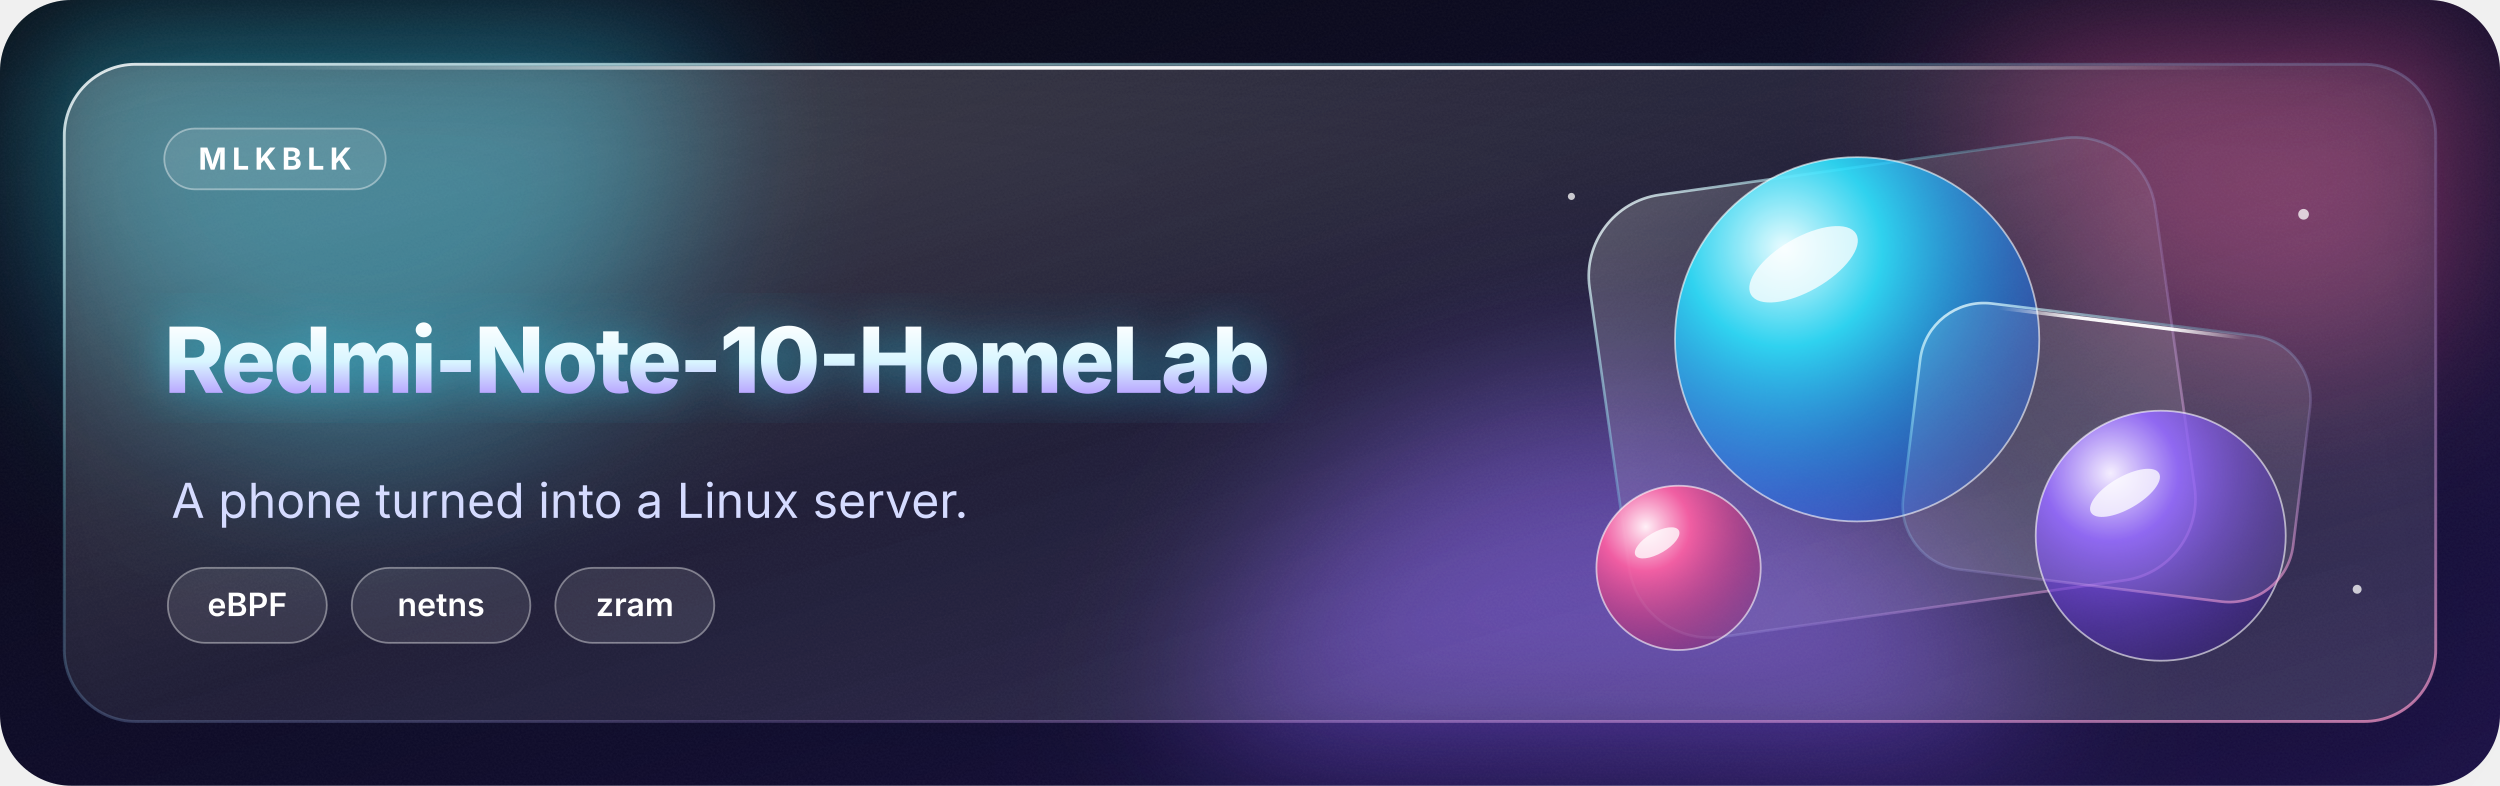
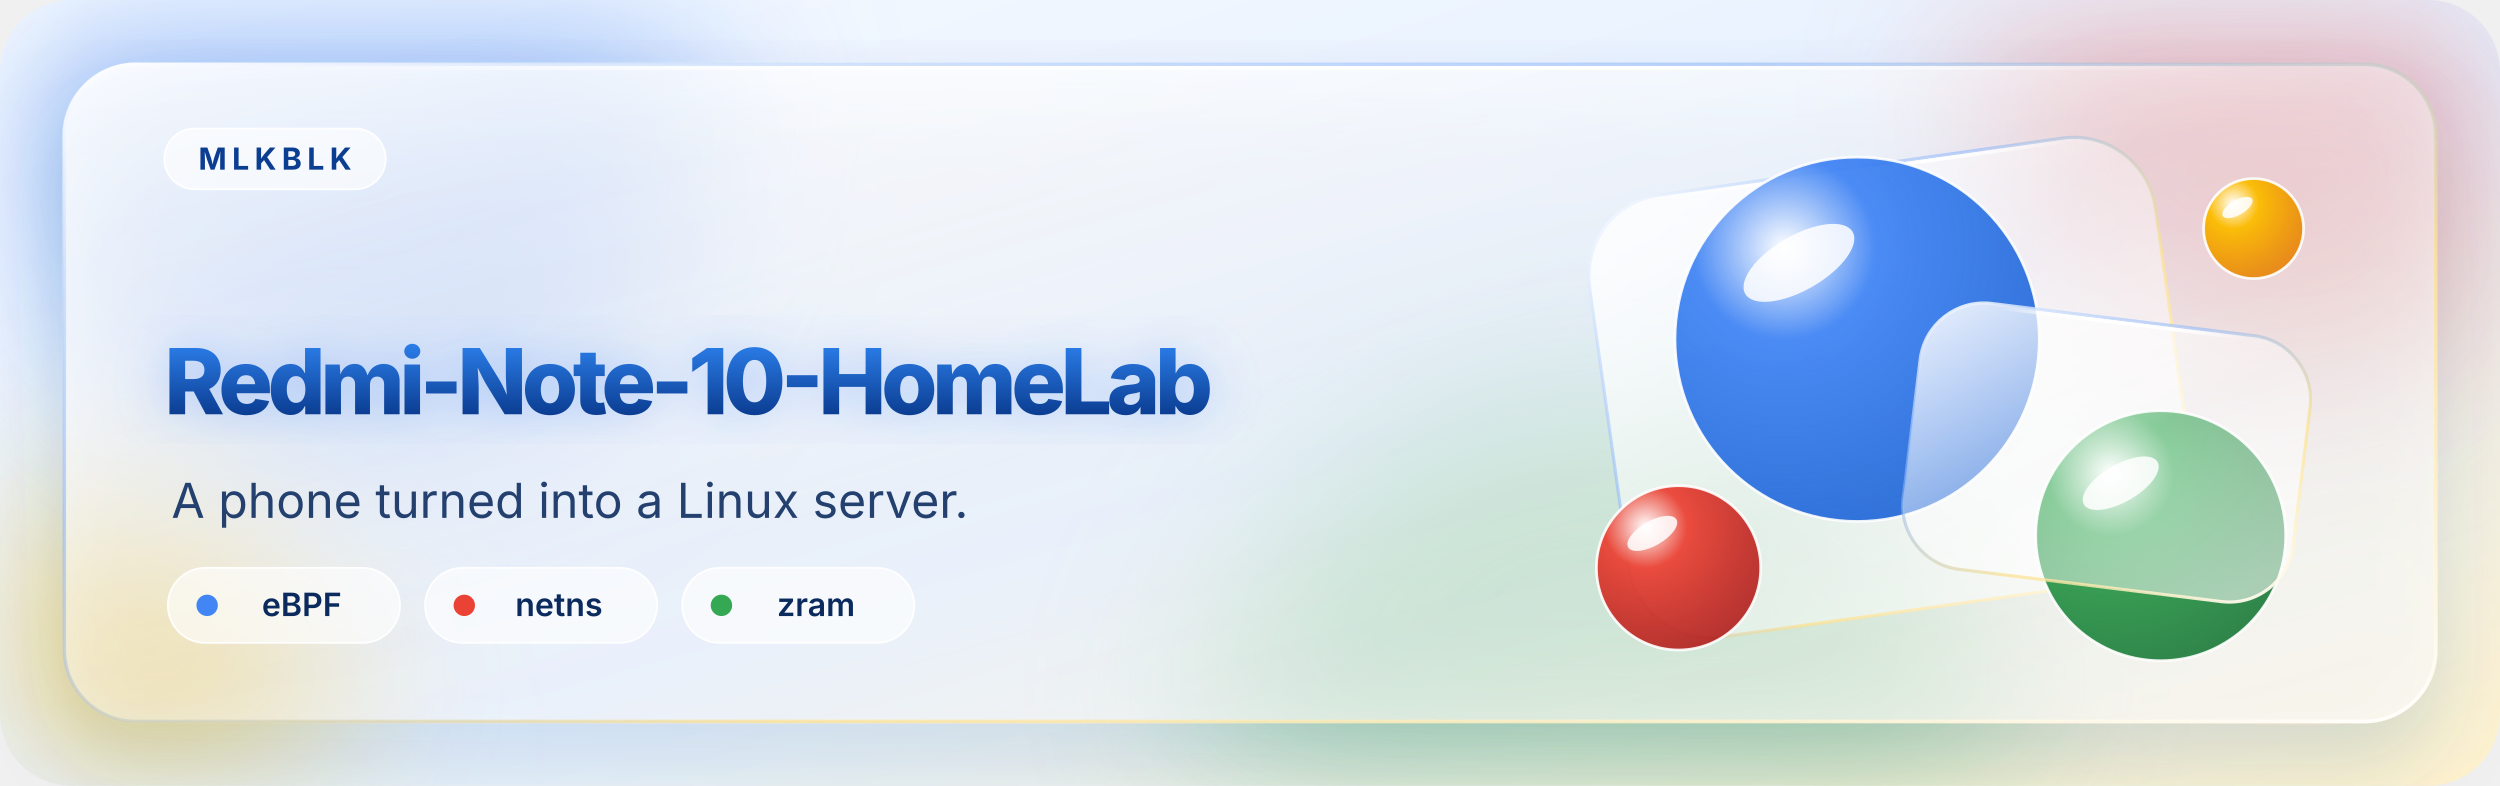
<svg xmlns="http://www.w3.org/2000/svg" viewBox="0 0 1400 440" role="img" aria-label="Redmi-Note-10-HomeLab by MLKBLK">
  <defs>
    <clipPath id="k">
      <rect width="1400" height="440" rx="40" />
    </clipPath>
    <linearGradient id="bg" x1="0" y1="0" x2="1" y2="1">
-       <stop offset="0" stop-color="#05060f" />
-       <stop offset=".6" stop-color="#0d0a2b" />
-       <stop offset="1" stop-color="#1a0f45" />
+       <stop offset="0" stop-color="#f8fbff" />
+       <stop offset=".55" stop-color="#e3efff" />
+       <stop offset="1" stop-color="#fff2cc" />
    </linearGradient>
    <linearGradient id="gl" x1="0" y1="0" x2="1" y2="1">
-       <stop offset="0" stop-color="#fff" stop-opacity=".22" />
-       <stop offset=".5" stop-color="#fff" stop-opacity=".06" />
-       <stop offset="1" stop-color="#fff" stop-opacity=".12" />
+       <stop offset="0" stop-color="#fff" stop-opacity=".88" />
+       <stop offset=".5" stop-color="#fff" stop-opacity=".38" />
+       <stop offset="1" stop-color="#fff" stop-opacity=".62" />
    </linearGradient>
    <linearGradient id="ed" x1="0" y1="0" x2="1" y2="1">
-       <stop offset="0" stop-color="#fff" stop-opacity=".85" />
-       <stop offset=".35" stop-color="#7df3ff" stop-opacity=".25" />
-       <stop offset=".65" stop-color="#c9a8ff" stop-opacity=".2" />
-       <stop offset="1" stop-color="#ff9ccb" stop-opacity=".7" />
+       <stop offset="0" stop-color="#fff" stop-opacity=".98" />
+       <stop offset=".35" stop-color="#8ab4f8" stop-opacity=".55" />
+       <stop offset=".65" stop-color="#fde293" stop-opacity=".75" />
+       <stop offset="1" stop-color="#fff" stop-opacity=".98" />
    </linearGradient>
    <linearGradient id="sp" x1="0" y1="0" x2="1" y2="0">
      <stop offset="0" stop-color="#fff" stop-opacity="0" />
-       <stop offset=".3" stop-color="#fff" stop-opacity=".95" />
-       <stop offset=".7" stop-color="#fff" stop-opacity=".95" />
+       <stop offset=".3" stop-color="#fff" stop-opacity="1" />
+       <stop offset=".7" stop-color="#fff" stop-opacity="1" />
      <stop offset="1" stop-color="#fff" stop-opacity="0" />
    </linearGradient>
    <linearGradient id="ik" x1="0" y1="0" x2="0" y2="1">
+       <stop offset="0" stop-color="#2b7de9" />
+       <stop offset="1" stop-color="#0b3d91" />
+     </linearGradient>
+     <linearGradient id="spectrum" x1="0" y1="0" x2="1" y2="0">
+       <stop offset="0" stop-color="#4285f4" />
+       <stop offset=".33" stop-color="#ea4335" />
+       <stop offset=".66" stop-color="#fbbc04" />
+       <stop offset="1" stop-color="#34a853" />
+     </linearGradient>
+     <radialGradient id="sb" cx=".3" cy=".25" r=".9">
      <stop offset="0" stop-color="#fff" />
-       <stop offset=".55" stop-color="#d9f6ff" />
-       <stop offset="1" stop-color="#b9a6ff" />
-     </linearGradient>
-     <radialGradient id="c" cx=".3" cy=".25" r=".9">
-       <stop offset="0" stop-color="#eafcff" />
-       <stop offset=".3" stop-color="#2de2ff" stop-opacity=".9" />
-       <stop offset="1" stop-color="#0a4bff" stop-opacity=".3" />
+       <stop offset=".28" stop-color="#4285f4" stop-opacity=".95" />
+       <stop offset="1" stop-color="#0b57d0" stop-opacity=".85" />
    </radialGradient>
-     <radialGradient id="v" cx=".3" cy=".25" r=".9">
-       <stop offset="0" stop-color="#f3ecff" />
-       <stop offset=".3" stop-color="#8a5bff" stop-opacity=".9" />
-       <stop offset="1" stop-color="#34158f" stop-opacity=".3" />
+     <radialGradient id="sr" cx=".3" cy=".25" r=".9">
+       <stop offset="0" stop-color="#fff" />
+       <stop offset=".28" stop-color="#ea4335" stop-opacity=".95" />
+       <stop offset="1" stop-color="#a50e0e" stop-opacity=".85" />
    </radialGradient>
-     <radialGradient id="r" cx=".3" cy=".25" r=".9">
-       <stop offset="0" stop-color="#fff0f7" />
-       <stop offset=".3" stop-color="#ff5fa2" stop-opacity=".9" />
-       <stop offset="1" stop-color="#9c1458" stop-opacity=".3" />
+     <radialGradient id="sy" cx=".3" cy=".25" r=".9">
+       <stop offset="0" stop-color="#fff" />
+       <stop offset=".28" stop-color="#fbbc04" stop-opacity=".98" />
+       <stop offset="1" stop-color="#e37400" stop-opacity=".85" />
+     </radialGradient>
+     <radialGradient id="sg" cx=".3" cy=".25" r=".9">
+       <stop offset="0" stop-color="#fff" />
+       <stop offset=".28" stop-color="#34a853" stop-opacity=".95" />
+       <stop offset="1" stop-color="#0b6b2a" stop-opacity=".85" />
    </radialGradient>
    <filter id="b" x="-60%" y="-60%" width="220%" height="220%">
      <feGaussianBlur stdDeviation="50" />
    </filter>
    <filter id="g" x="-20%" y="-40%" width="140%" height="180%">
      <feGaussianBlur stdDeviation="14" />
    </filter>
    <filter id="s" x="-20%" y="-20%" width="140%" height="160%">
-       <feDropShadow dx="0" dy="24" stdDeviation="24" flood-color="#000" flood-opacity=".45" />
-     </filter>
-     <filter id="n">
-       <feTurbulence type="fractalNoise" baseFrequency=".85" numOctaves="2" seed="7" />
-       <feColorMatrix values="0 0 0 0 1 0 0 0 0 1 0 0 0 0 1 .6 0 0 0 0" />
+       <feDropShadow dx="0" dy="22" stdDeviation="22" flood-color="#1a4d99" flood-opacity=".25" />
    </filter>
  </defs>
  <g clip-path="url(#k)">
    <rect width="1400" height="440" fill="url(#bg)" />
-     <circle cx="200" cy="60" r="190" fill="#2de2ff" opacity=".45" filter="url(#b)" />
-     <circle cx="900" cy="450" r="230" fill="#8a5bff" opacity=".55" filter="url(#b)" />
-     <circle cx="1280" cy="40" r="170" fill="#ff5fa2" opacity=".42" filter="url(#b)" />
-     <rect width="1400" height="440" filter="url(#n)" opacity=".07" />
+     <circle cx="200" cy="60" r="190" fill="#4285f4" opacity="0.5" filter="url(#b)" />
+     <circle cx="1280" cy="40" r="170" fill="#ea4335" opacity="0.38" filter="url(#b)" />
+     <circle cx="900" cy="450" r="230" fill="#34a853" opacity="0.42" filter="url(#b)" />
+     <circle cx="40" cy="430" r="150" fill="#fbbc04" opacity="0.55" filter="url(#b)" />
  </g>
-   <rect x="36" y="36" width="1328" height="368" rx="40" fill="url(#gl)" stroke="url(#ed)" stroke-width="1.6" filter="url(#s)" />
+   <rect x="36" y="36" width="1328" height="368" rx="40" fill="url(#gl)" stroke="url(#ed)" stroke-width="2" filter="url(#s)" />
  <rect x="140" y="37" width="1120" height="2" rx="1" fill="url(#sp)" />
  <g font-family="Inter,'Segoe UI Variable Display','SF Pro Display',system-ui,Arial,sans-serif">
-     <rect x="92" y="72" width="124" height="34" rx="17" fill="#fff" fill-opacity=".10" stroke="#fff" stroke-opacity=".4" />
-     <text x="154" y="95" font-size="17" font-weight="700" letter-spacing="3" text-anchor="middle" fill="#fff">MLKBLK</text>
-     <text x="92" y="220" font-size="51" font-weight="800" letter-spacing="-1.4" fill="#2de2ff" opacity=".5" filter="url(#g)">Redmi-Note-10-HomeLab</text>
-     <text x="92" y="220" font-size="51" font-weight="800" letter-spacing="-1.4" fill="url(#ik)">Redmi-Note-10-HomeLab</text>
-     <text x="96" y="290" font-size="27" fill="#d5dbff">A phone turned into a Linux server.</text>
-     <g font-size="18" font-weight="600" fill="#fff">
-       <rect x="94" y="318" width="89" height="42" rx="21" fill="#fff" fill-opacity=".10" stroke="#fff" stroke-opacity=".4" />
-       <text x="138.5" y="345" text-anchor="middle">eBPF</text>
-       <rect x="197" y="318" width="100" height="42" rx="21" fill="#fff" fill-opacity=".10" stroke="#fff" stroke-opacity=".4" />
-       <text x="247.0" y="345" text-anchor="middle">netns</text>
-       <rect x="311" y="318" width="89" height="42" rx="21" fill="#fff" fill-opacity=".10" stroke="#fff" stroke-opacity=".4" />
-       <text x="355.5" y="345" text-anchor="middle">zram</text>
+     <rect x="92" y="72" width="124" height="34" rx="17" fill="#fff" fill-opacity=".62" stroke="#fff" stroke-opacity=".95" />
+     <text x="154" y="95" font-size="17" font-weight="700" letter-spacing="3" text-anchor="middle" fill="#0b3d91">MLKBLK</text>
+     <text x="92" y="232" font-size="51" font-weight="800" letter-spacing="-3" fill="#4285f4" opacity=".35" filter="url(#g)">Redmi-Note-10-HomeLab</text>
+     <text x="92" y="232" font-size="51" font-weight="800" letter-spacing="-3" fill="url(#ik)">Redmi-Note-10-HomeLab</text>
+     <text x="96" y="290" font-size="27" fill="#24406e">A phone turned into a Linux server.</text>
+     <g font-size="18" font-weight="600" fill="#0b2a5e">
+       <rect x="94.0" y="318" width="130.0" height="42" rx="21" fill="#fff" fill-opacity=".62" stroke="#fff" stroke-opacity=".95" />
+       <circle cx="116.0" cy="339" r="6" fill="#4285f4" />
+       <text x="169.0" y="345" text-anchor="middle">eBPF</text>
+       <rect x="238.0" y="318" width="130.0" height="42" rx="21" fill="#fff" fill-opacity=".62" stroke="#fff" stroke-opacity=".95" />
+       <circle cx="260.0" cy="339" r="6" fill="#ea4335" />
+       <text x="313.0" y="345" text-anchor="middle">netns</text>
+       <rect x="382.0" y="318" width="130.0" height="42" rx="21" fill="#fff" fill-opacity=".62" stroke="#fff" stroke-opacity=".95" />
+       <circle cx="404.0" cy="339" r="6" fill="#34a853" />
+       <text x="457.0" y="345" text-anchor="middle">zram</text>
    </g>
  </g>
  <g transform="rotate(-8 1060 220)">
-     <rect x="900" y="92" width="320" height="250" rx="46" fill="url(#gl)" stroke="url(#ed)" stroke-width="1.5" />
+     <rect x="900" y="92" width="320" height="250" rx="46" fill="url(#gl)" stroke="url(#ed)" stroke-width="1.8" />
+     <rect x="940" y="93" width="240" height="2" rx="1" fill="url(#sp)" />
  </g>
-   <circle cx="1040" cy="190" r="102" fill="url(#c)" stroke="#fff" stroke-opacity=".6" />
-   <circle cx="1210" cy="300" r="70" fill="url(#v)" stroke="#fff" stroke-opacity=".6" />
-   <circle cx="940" cy="318" r="46" fill="url(#r)" stroke="#fff" stroke-opacity=".6" />
+   <circle cx="1040" cy="190" r="102" fill="url(#sb)" stroke="#fff" stroke-opacity=".9" stroke-width="1.5" />
+   <ellipse cx="1007.4" cy="147.2" rx="34.7" ry="15.3" fill="#fff" fill-opacity=".85" transform="rotate(-30 1007.4 147.2)" />
+   <circle cx="1210" cy="300" r="70" fill="url(#sg)" stroke="#fff" stroke-opacity=".9" stroke-width="1.5" />
+   <ellipse cx="1187.6" cy="270.6" rx="23.8" ry="10.5" fill="#fff" fill-opacity=".85" transform="rotate(-30 1187.6 270.6)" />
+   <circle cx="940" cy="318" r="46" fill="url(#sr)" stroke="#fff" stroke-opacity=".9" stroke-width="1.5" />
+   <ellipse cx="925.3" cy="298.7" rx="15.6" ry="6.9" fill="#fff" fill-opacity=".85" transform="rotate(-30 925.3 298.7)" />
+   <circle cx="1262" cy="128" r="28" fill="url(#sy)" stroke="#fff" stroke-opacity=".9" stroke-width="1.5" />
+   <ellipse cx="1253.0" cy="116.2" rx="9.5" ry="4.2" fill="#fff" fill-opacity=".85" transform="rotate(-30 1253.0 116.2)" />
  <g transform="rotate(7 1160 250)">
-     <rect x="1070" y="176" width="220" height="150" rx="36" fill="#fff" fill-opacity=".10" stroke="url(#ed)" stroke-width="1.5" />
+     <rect x="1070" y="176" width="220" height="150" rx="36" fill="url(#gl)" stroke="url(#ed)" stroke-width="1.8" />
    <rect x="1110" y="177" width="140" height="2" rx="1" fill="url(#sp)" />
  </g>
-   <g fill="#fff" fill-opacity=".75">
-     <ellipse cx="1010" cy="148" rx="34" ry="15" transform="rotate(-30 1010 148)" />
-     <ellipse cx="1190" cy="276" rx="22" ry="9" transform="rotate(-30 1190 276)" />
-     <ellipse cx="928" cy="304" rx="14" ry="6" transform="rotate(-30 928 304)" />
-     <circle cx="1290" cy="120" r="3" />
-     <circle cx="880" cy="110" r="2" />
-     <circle cx="1320" cy="330" r="2.5" />
-   </g>
</svg>
